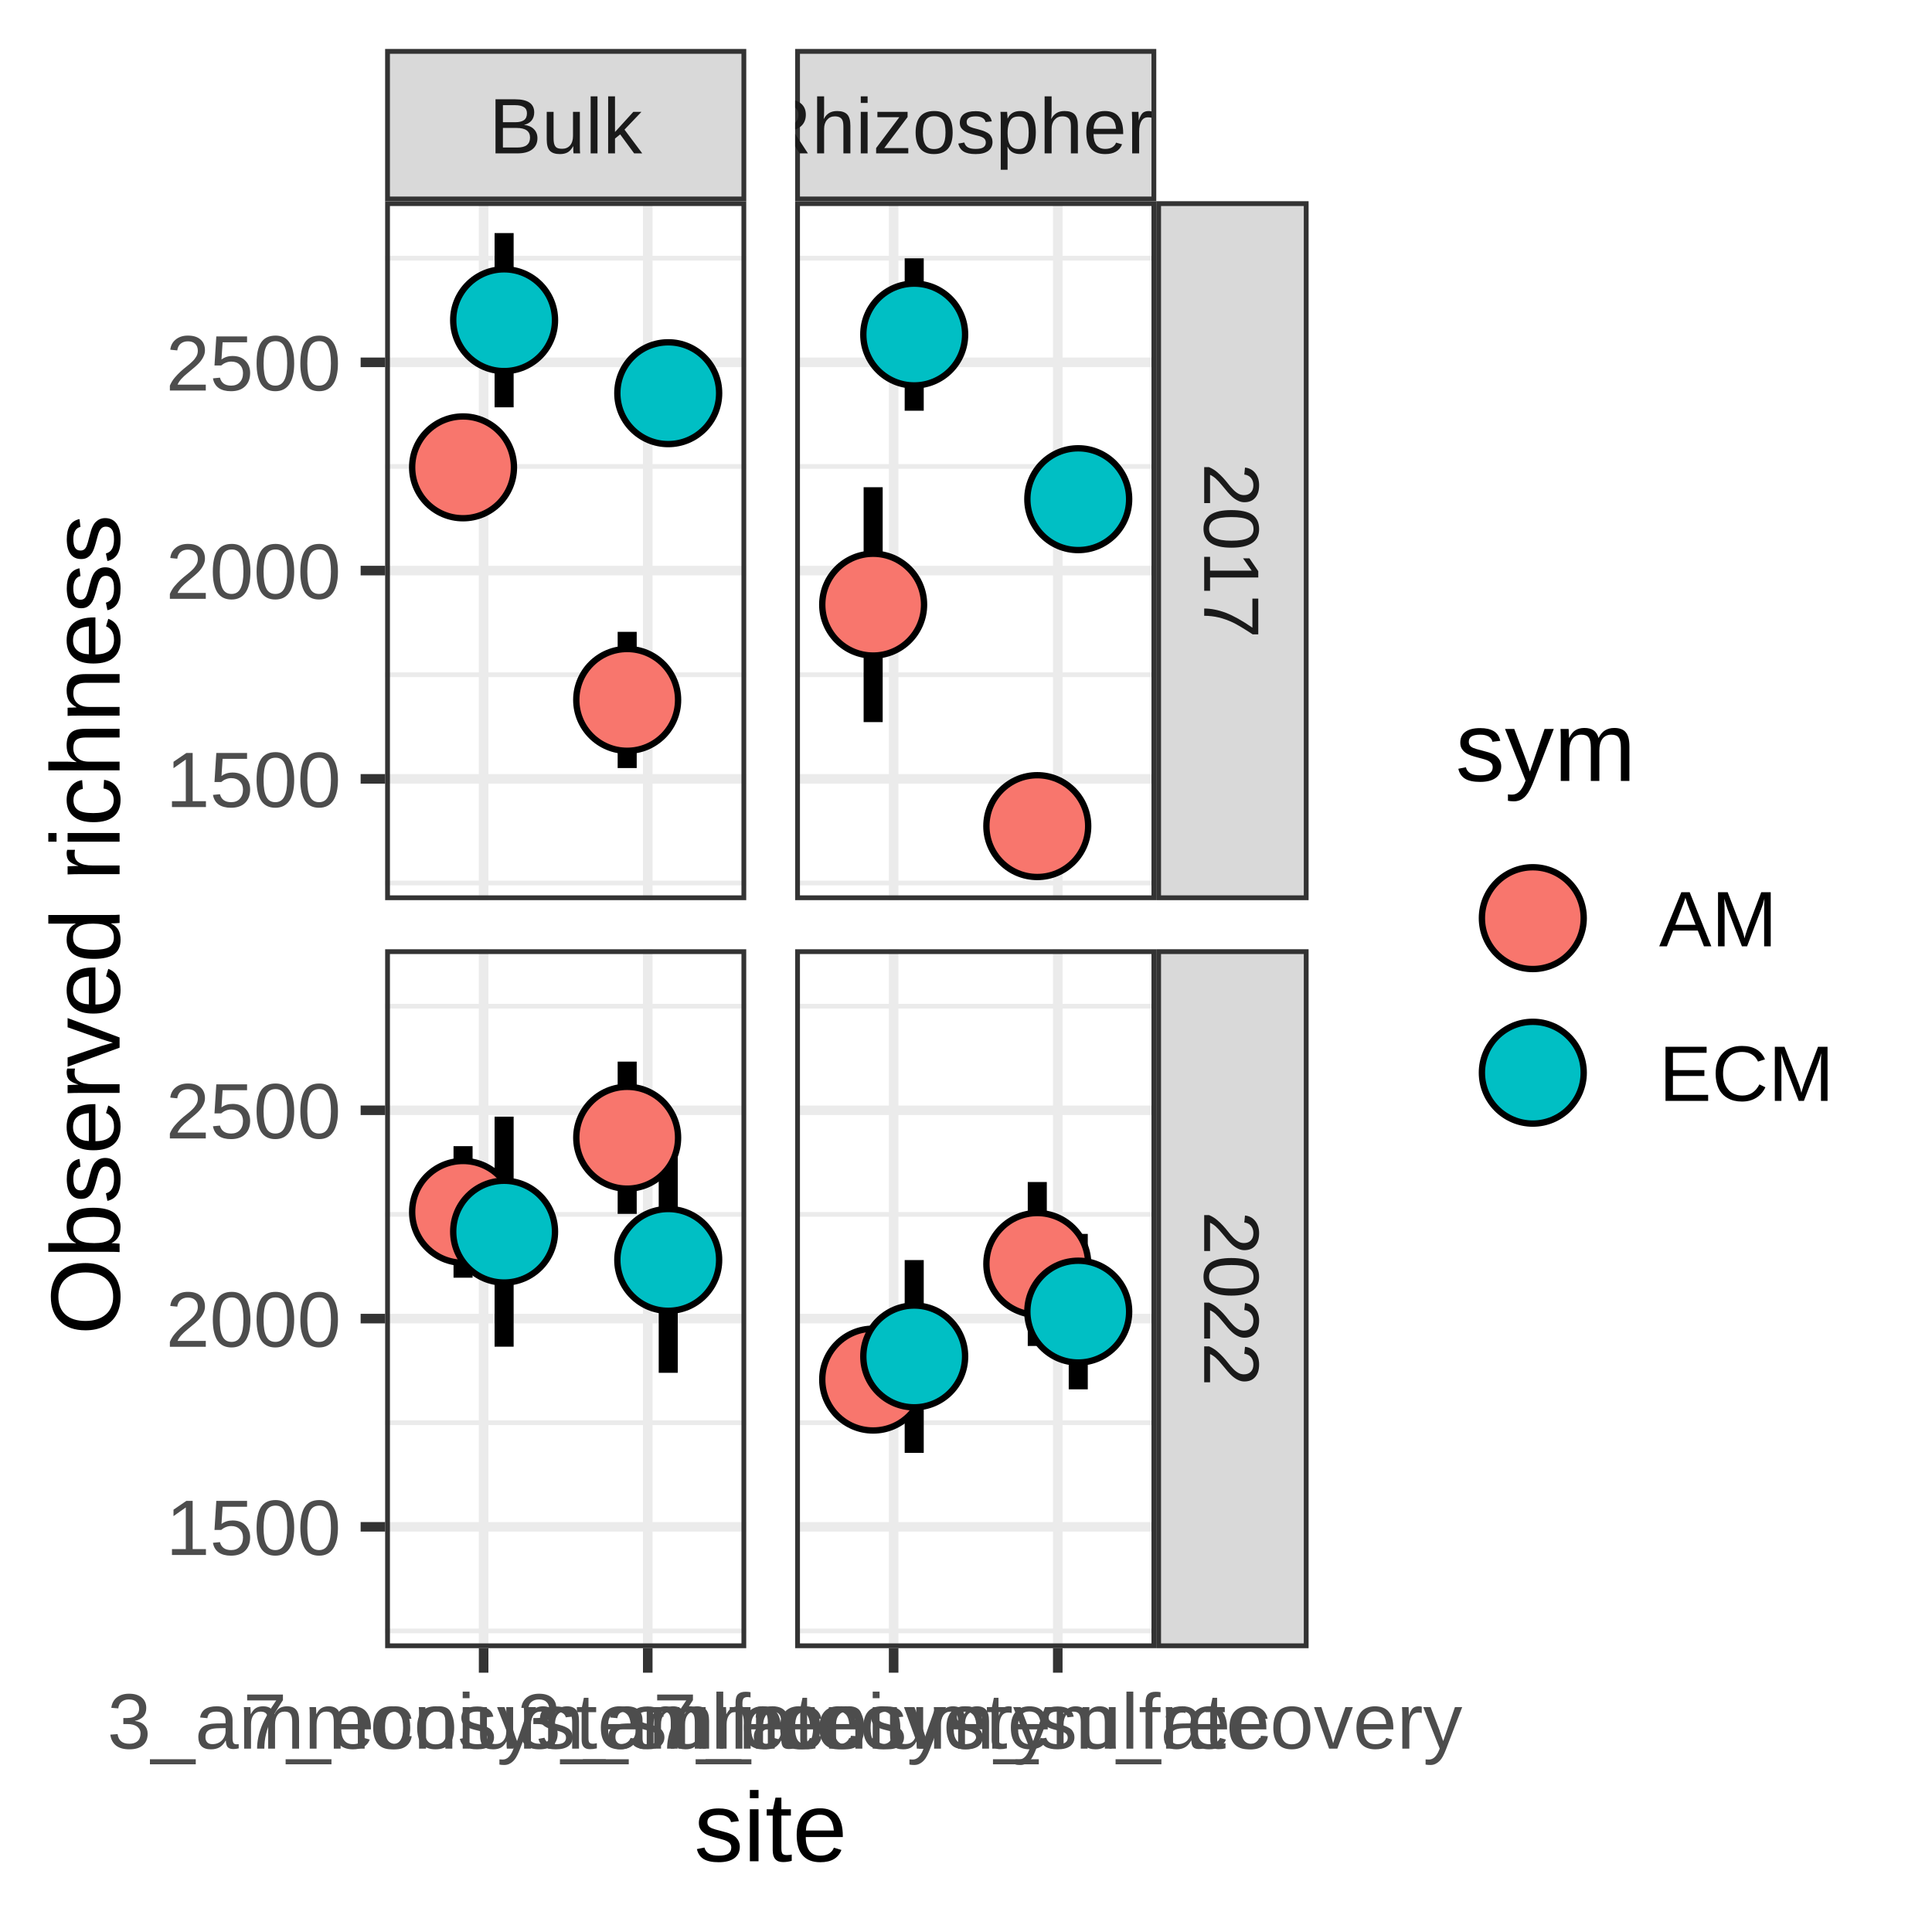
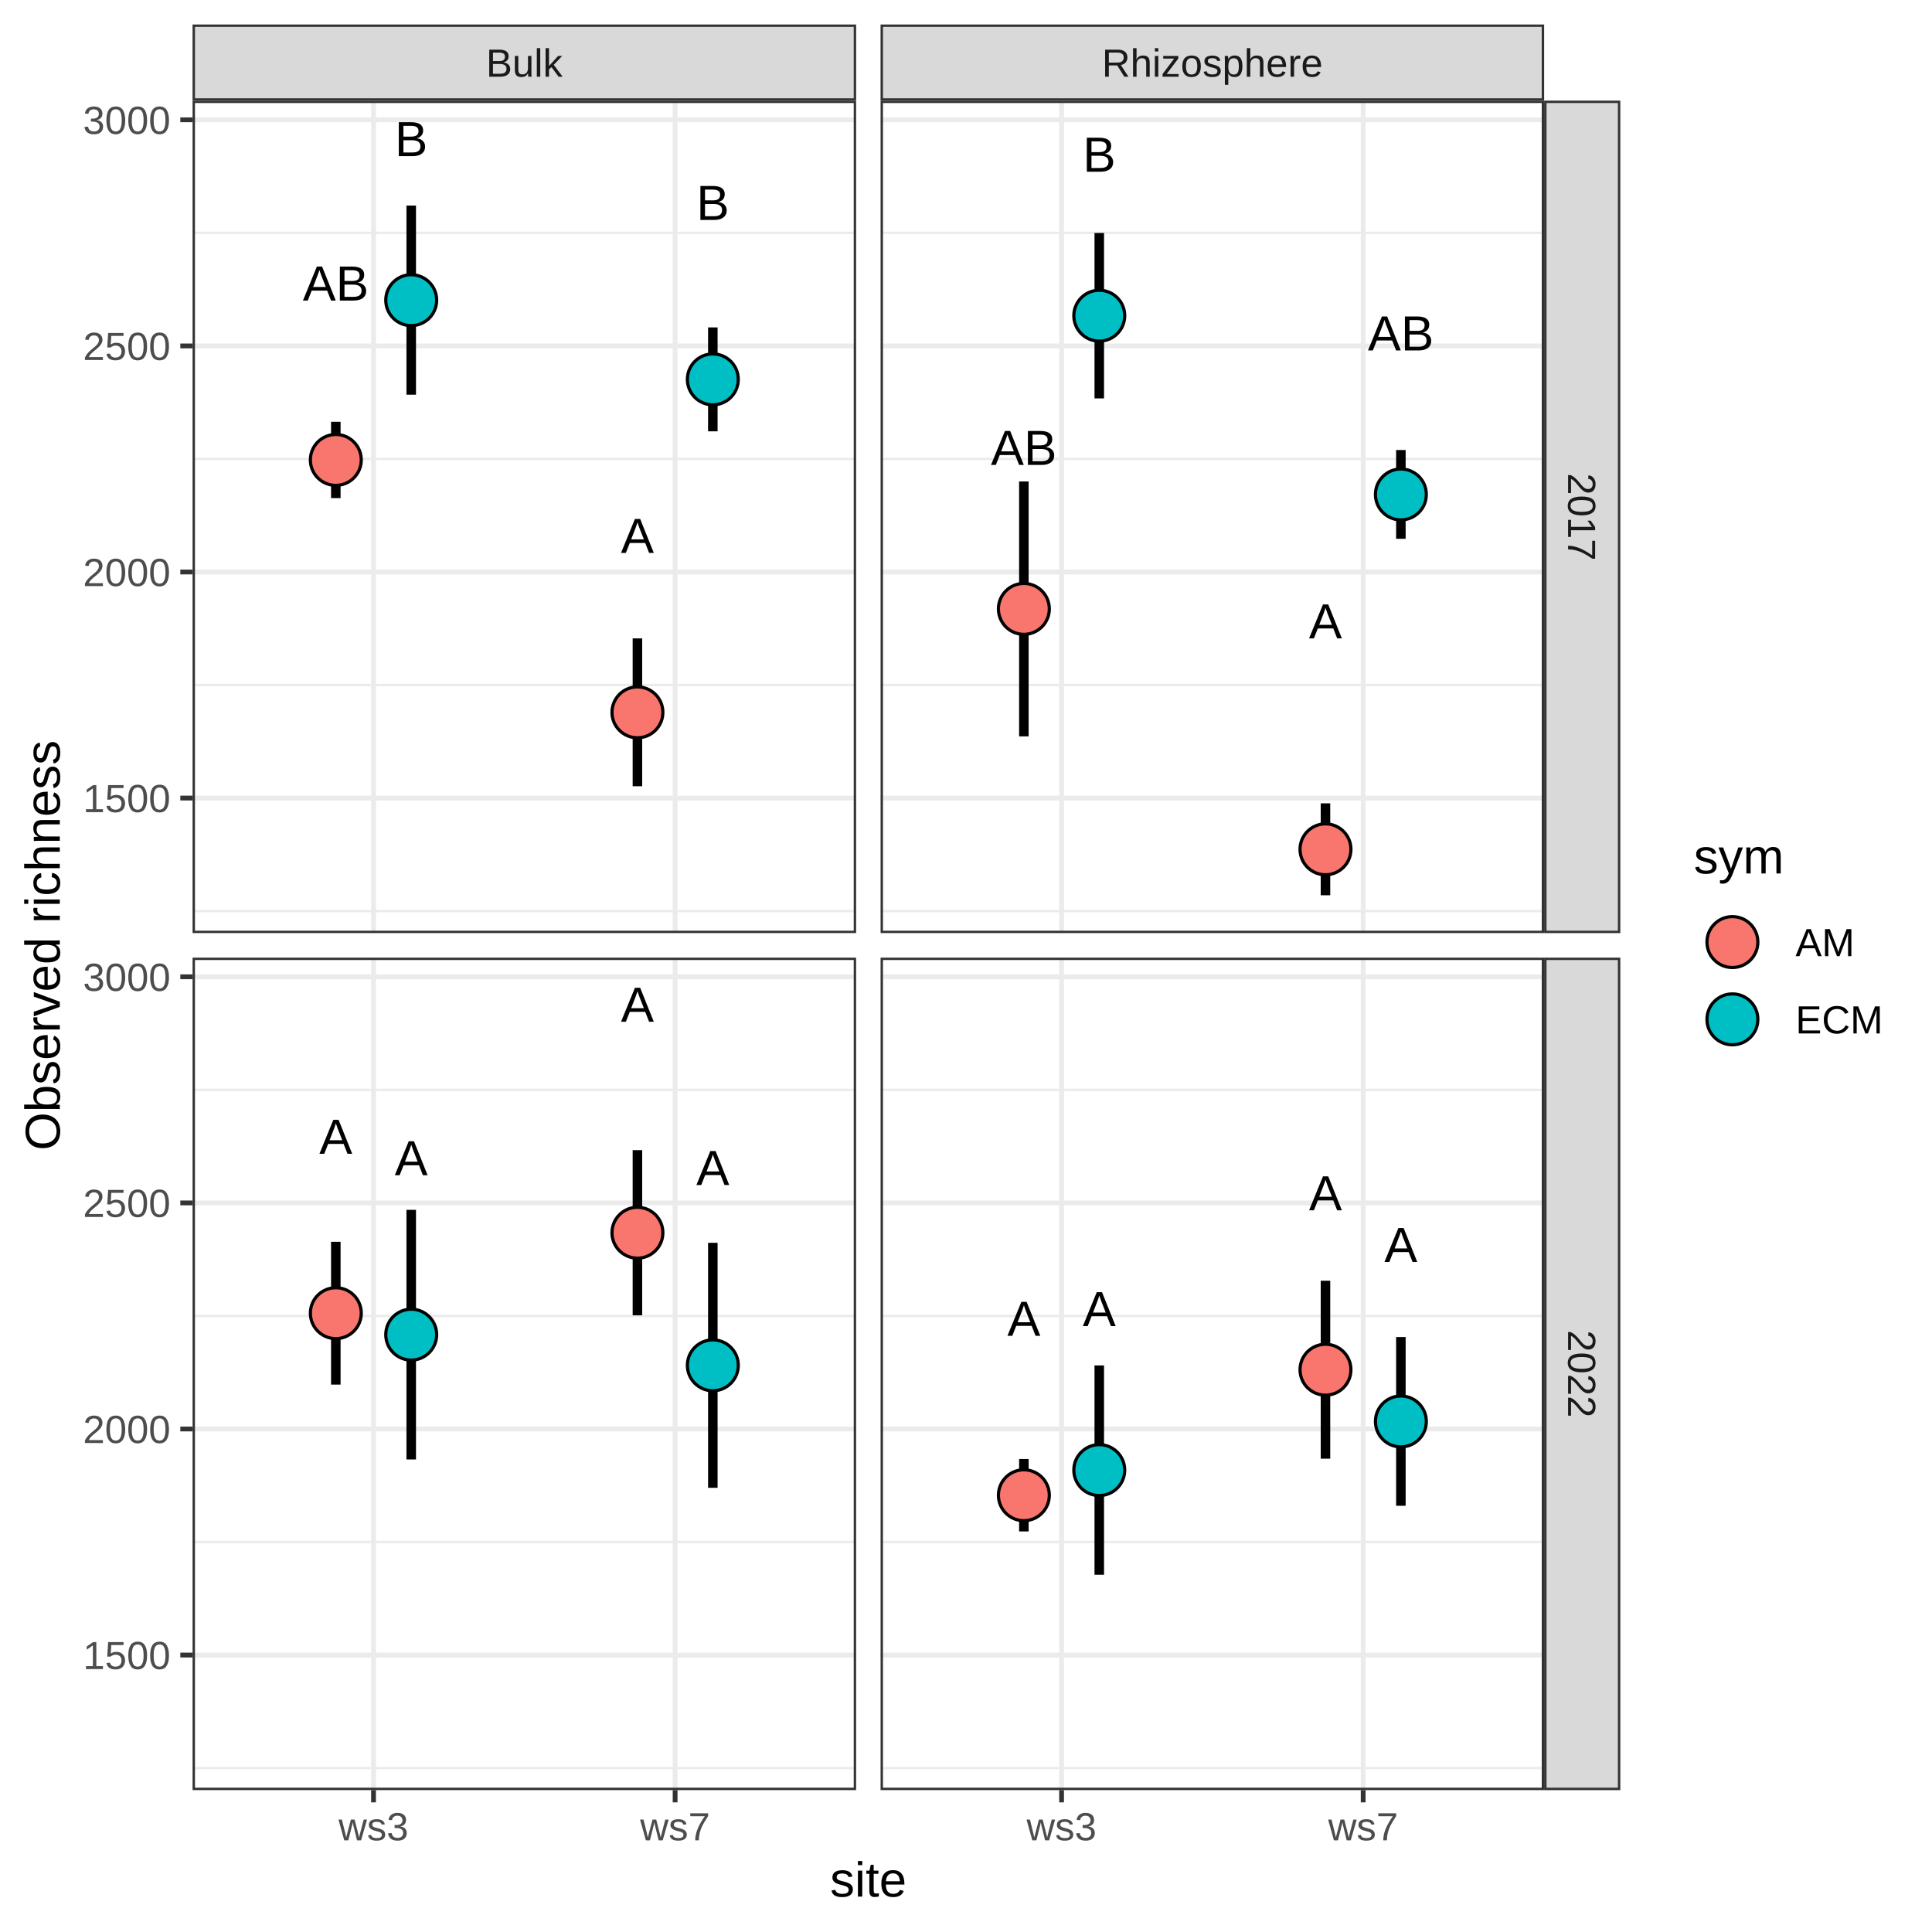
- <svg xmlns="http://www.w3.org/2000/svg" class="svglite" width="216.00pt" height="216.00pt" viewBox="0 0 216.00 216.00">
+ <svg xmlns="http://www.w3.org/2000/svg" class="svglite" width="432.00pt" height="432.00pt" viewBox="0 0 432.00 432.00">
  <defs>
    <style type="text/css">
    .svglite line, .svglite polyline, .svglite polygon, .svglite path, .svglite rect, .svglite circle {
      fill: none;
      stroke: #000000;
      stroke-linecap: round;
      stroke-linejoin: round;
      stroke-miterlimit: 10.00;
    }
    .svglite text {
      white-space: pre;
    }
  </style>
  </defs>
  <rect width="100%" height="100%" style="stroke: none; fill: #FFFFFF;" />
  <defs>
-     <clipPath id="cpMC4wMHwyMTYuMDB8MC4wMHwyMTYuMDA=">
-       <rect x="0.00" y="0.00" width="216.00" height="216.00" />
-     </clipPath>
-   </defs>
-   <g clip-path="url(#cpMC4wMHwyMTYuMDB8MC4wMHwyMTYuMDA=)">
-     <rect x="0.00" y="0" width="216.00" height="216.00" style="stroke-width: 1.07; stroke: #FFFFFF; fill: #FFFFFF;" />
-   </g>
-   <defs>
-     <clipPath id="cpNDMuMDZ8ODMuNDJ8MjIuNTB8MTAwLjY1">
-       <rect x="43.06" y="22.50" width="40.37" height="78.14" />
-     </clipPath>
-   </defs>
-   <g clip-path="url(#cpNDMuMDZ8ODMuNDJ8MjIuNTB8MTAwLjY1)">
-     <rect x="43.06" y="22.50" width="40.37" height="78.14" style="stroke-width: 1.07; stroke: none; fill: #FFFFFF;" />
-     <polyline points="43.06,98.72 83.42,98.72 " style="stroke-width: 0.53; stroke: #EBEBEB; stroke-linecap: butt;" />
-     <polyline points="43.06,75.44 83.42,75.44 " style="stroke-width: 0.53; stroke: #EBEBEB; stroke-linecap: butt;" />
-     <polyline points="43.06,52.15 83.42,52.15 " style="stroke-width: 0.53; stroke: #EBEBEB; stroke-linecap: butt;" />
-     <polyline points="43.06,28.87 83.42,28.87 " style="stroke-width: 0.53; stroke: #EBEBEB; stroke-linecap: butt;" />
-     <polyline points="43.06,87.08 83.42,87.08 " style="stroke-width: 1.07; stroke: #EBEBEB; stroke-linecap: butt;" />
-     <polyline points="43.06,63.79 83.42,63.79 " style="stroke-width: 1.07; stroke: #EBEBEB; stroke-linecap: butt;" />
-     <polyline points="43.06,40.51 83.42,40.51 " style="stroke-width: 1.07; stroke: #EBEBEB; stroke-linecap: butt;" />
-     <polyline points="54.07,100.65 54.07,22.50 " style="stroke-width: 1.07; stroke: #EBEBEB; stroke-linecap: butt;" />
-     <polyline points="72.42,100.65 72.42,22.50 " style="stroke-width: 1.07; stroke: #EBEBEB; stroke-linecap: butt;" />
-     <line x1="51.77" y1="56.18" x2="51.77" y2="48.33" style="stroke-width: 2.13; stroke-linecap: butt;" />
-     <line x1="56.36" y1="45.54" x2="56.36" y2="26.06" style="stroke-width: 2.13; stroke-linecap: butt;" />
-     <line x1="70.12" y1="85.87" x2="70.12" y2="70.64" style="stroke-width: 2.13; stroke-linecap: butt;" />
-     <line x1="74.71" y1="49.31" x2="74.71" y2="38.60" style="stroke-width: 2.13; stroke-linecap: butt;" />
-     <circle cx="51.77" cy="52.25" r="5.69" style="stroke-width: 0.71; fill: #F8766D;" />
-     <circle cx="56.36" cy="35.80" r="5.69" style="stroke-width: 0.71; fill: #00BFC4;" />
-     <circle cx="70.12" cy="78.25" r="5.69" style="stroke-width: 0.71; fill: #F8766D;" />
-     <circle cx="74.71" cy="43.96" r="5.69" style="stroke-width: 0.71; fill: #00BFC4;" />
-     <rect x="43.06" y="22.50" width="40.37" height="78.14" style="stroke-width: 1.07; stroke: #333333;" />
-   </g>
-   <g clip-path="url(#cpMC4wMHwyMTYuMDB8MC4wMHwyMTYuMDA=)">
- </g>
-   <defs>
-     <clipPath id="cpNDMuMDZ8ODMuNDJ8MTA2LjEzfDE4NC4yNw==">
-       <rect x="43.06" y="106.13" width="40.37" height="78.14" />
-     </clipPath>
-   </defs>
-   <g clip-path="url(#cpNDMuMDZ8ODMuNDJ8MTA2LjEzfDE4NC4yNw==)">
-     <rect x="43.06" y="106.13" width="40.37" height="78.14" style="stroke-width: 1.07; stroke: none; fill: #FFFFFF;" />
-     <polyline points="43.06,182.34 83.42,182.34 " style="stroke-width: 0.53; stroke: #EBEBEB; stroke-linecap: butt;" />
-     <polyline points="43.06,159.06 83.42,159.06 " style="stroke-width: 0.53; stroke: #EBEBEB; stroke-linecap: butt;" />
-     <polyline points="43.06,135.77 83.42,135.77 " style="stroke-width: 0.53; stroke: #EBEBEB; stroke-linecap: butt;" />
-     <polyline points="43.06,112.49 83.42,112.49 " style="stroke-width: 0.53; stroke: #EBEBEB; stroke-linecap: butt;" />
-     <polyline points="43.06,170.70 83.42,170.70 " style="stroke-width: 1.07; stroke: #EBEBEB; stroke-linecap: butt;" />
-     <polyline points="43.06,147.42 83.42,147.42 " style="stroke-width: 1.07; stroke: #EBEBEB; stroke-linecap: butt;" />
-     <polyline points="43.06,124.13 83.42,124.13 " style="stroke-width: 1.07; stroke: #EBEBEB; stroke-linecap: butt;" />
-     <polyline points="54.07,184.27 54.07,106.13 " style="stroke-width: 1.07; stroke: #EBEBEB; stroke-linecap: butt;" />
-     <polyline points="72.42,184.27 72.42,106.13 " style="stroke-width: 1.07; stroke: #EBEBEB; stroke-linecap: butt;" />
-     <line x1="51.77" y1="142.85" x2="51.77" y2="128.14" style="stroke-width: 2.13; stroke-linecap: butt;" />
-     <line x1="56.36" y1="150.56" x2="56.36" y2="124.84" style="stroke-width: 2.13; stroke-linecap: butt;" />
-     <line x1="70.12" y1="135.71" x2="70.12" y2="118.69" style="stroke-width: 2.13; stroke-linecap: butt;" />
-     <line x1="74.71" y1="153.48" x2="74.71" y2="128.25" style="stroke-width: 2.13; stroke-linecap: butt;" />
-     <circle cx="51.77" cy="135.49" r="5.69" style="stroke-width: 0.71; fill: #F8766D;" />
-     <circle cx="56.36" cy="137.70" r="5.69" style="stroke-width: 0.71; fill: #00BFC4;" />
-     <circle cx="70.12" cy="127.20" r="5.69" style="stroke-width: 0.71; fill: #F8766D;" />
-     <circle cx="74.71" cy="140.86" r="5.69" style="stroke-width: 0.71; fill: #00BFC4;" />
-     <rect x="43.06" y="106.13" width="40.37" height="78.14" style="stroke-width: 1.07; stroke: #333333;" />
-   </g>
-   <g clip-path="url(#cpMC4wMHwyMTYuMDB8MC4wMHwyMTYuMDA=)">
- </g>
-   <defs>
-     <clipPath id="cpODguOTB8MTI5LjI3fDIyLjUwfDEwMC42NQ==">
-       <rect x="88.90" y="22.50" width="40.37" height="78.14" />
-     </clipPath>
-   </defs>
-   <g clip-path="url(#cpODguOTB8MTI5LjI3fDIyLjUwfDEwMC42NQ==)">
-     <rect x="88.90" y="22.50" width="40.37" height="78.14" style="stroke-width: 1.07; stroke: none; fill: #FFFFFF;" />
-     <polyline points="88.90,98.72 129.27,98.72 " style="stroke-width: 0.53; stroke: #EBEBEB; stroke-linecap: butt;" />
-     <polyline points="88.90,75.44 129.27,75.44 " style="stroke-width: 0.53; stroke: #EBEBEB; stroke-linecap: butt;" />
-     <polyline points="88.90,52.15 129.27,52.15 " style="stroke-width: 0.53; stroke: #EBEBEB; stroke-linecap: butt;" />
-     <polyline points="88.90,28.87 129.27,28.87 " style="stroke-width: 0.53; stroke: #EBEBEB; stroke-linecap: butt;" />
-     <polyline points="88.90,87.08 129.27,87.08 " style="stroke-width: 1.07; stroke: #EBEBEB; stroke-linecap: butt;" />
-     <polyline points="88.90,63.79 129.27,63.79 " style="stroke-width: 1.07; stroke: #EBEBEB; stroke-linecap: butt;" />
-     <polyline points="88.90,40.51 129.27,40.51 " style="stroke-width: 1.07; stroke: #EBEBEB; stroke-linecap: butt;" />
-     <polyline points="99.91,100.65 99.91,22.50 " style="stroke-width: 1.07; stroke: #EBEBEB; stroke-linecap: butt;" />
-     <polyline points="118.26,100.65 118.26,22.50 " style="stroke-width: 1.07; stroke: #EBEBEB; stroke-linecap: butt;" />
-     <line x1="97.62" y1="80.73" x2="97.62" y2="54.47" style="stroke-width: 2.13; stroke-linecap: butt;" />
-     <line x1="102.21" y1="45.92" x2="102.21" y2="28.88" style="stroke-width: 2.13; stroke-linecap: butt;" />
-     <line x1="115.97" y1="97.09" x2="115.97" y2="87.62" style="stroke-width: 2.13; stroke-linecap: butt;" />
-     <line x1="120.55" y1="60.38" x2="120.55" y2="51.24" style="stroke-width: 2.13; stroke-linecap: butt;" />
-     <circle cx="97.62" cy="67.60" r="5.69" style="stroke-width: 0.71; fill: #F8766D;" />
-     <circle cx="102.21" cy="37.40" r="5.69" style="stroke-width: 0.71; fill: #00BFC4;" />
-     <circle cx="115.97" cy="92.36" r="5.69" style="stroke-width: 0.71; fill: #F8766D;" />
-     <circle cx="120.55" cy="55.81" r="5.69" style="stroke-width: 0.71; fill: #00BFC4;" />
-     <rect x="88.90" y="22.50" width="40.37" height="78.14" style="stroke-width: 1.07; stroke: #333333;" />
-   </g>
-   <g clip-path="url(#cpMC4wMHwyMTYuMDB8MC4wMHwyMTYuMDA=)">
- </g>
-   <defs>
-     <clipPath id="cpODguOTB8MTI5LjI3fDEwNi4xM3wxODQuMjc=">
-       <rect x="88.90" y="106.13" width="40.37" height="78.14" />
-     </clipPath>
-   </defs>
-   <g clip-path="url(#cpODguOTB8MTI5LjI3fDEwNi4xM3wxODQuMjc=)">
-     <rect x="88.90" y="106.13" width="40.37" height="78.14" style="stroke-width: 1.07; stroke: none; fill: #FFFFFF;" />
-     <polyline points="88.90,182.34 129.27,182.34 " style="stroke-width: 0.53; stroke: #EBEBEB; stroke-linecap: butt;" />
-     <polyline points="88.90,159.06 129.27,159.06 " style="stroke-width: 0.53; stroke: #EBEBEB; stroke-linecap: butt;" />
-     <polyline points="88.90,135.77 129.27,135.77 " style="stroke-width: 0.53; stroke: #EBEBEB; stroke-linecap: butt;" />
-     <polyline points="88.90,112.49 129.27,112.49 " style="stroke-width: 0.53; stroke: #EBEBEB; stroke-linecap: butt;" />
-     <polyline points="88.90,170.70 129.27,170.70 " style="stroke-width: 1.07; stroke: #EBEBEB; stroke-linecap: butt;" />
-     <polyline points="88.90,147.42 129.27,147.42 " style="stroke-width: 1.07; stroke: #EBEBEB; stroke-linecap: butt;" />
-     <polyline points="88.90,124.13 129.27,124.13 " style="stroke-width: 1.07; stroke: #EBEBEB; stroke-linecap: butt;" />
-     <polyline points="99.91,184.27 99.91,106.13 " style="stroke-width: 1.07; stroke: #EBEBEB; stroke-linecap: butt;" />
-     <polyline points="118.26,184.27 118.26,106.13 " style="stroke-width: 1.07; stroke: #EBEBEB; stroke-linecap: butt;" />
-     <line x1="97.62" y1="157.97" x2="97.62" y2="150.51" style="stroke-width: 2.13; stroke-linecap: butt;" />
-     <line x1="102.21" y1="162.43" x2="102.21" y2="140.88" style="stroke-width: 2.13; stroke-linecap: butt;" />
-     <line x1="115.97" y1="150.48" x2="115.97" y2="132.15" style="stroke-width: 2.13; stroke-linecap: butt;" />
-     <line x1="120.55" y1="155.33" x2="120.55" y2="137.95" style="stroke-width: 2.13; stroke-linecap: butt;" />
-     <circle cx="97.62" cy="154.24" r="5.69" style="stroke-width: 0.71; fill: #F8766D;" />
-     <circle cx="102.21" cy="151.65" r="5.69" style="stroke-width: 0.71; fill: #00BFC4;" />
-     <circle cx="115.97" cy="141.31" r="5.69" style="stroke-width: 0.71; fill: #F8766D;" />
-     <circle cx="120.55" cy="146.64" r="5.69" style="stroke-width: 0.71; fill: #00BFC4;" />
-     <rect x="88.90" y="106.13" width="40.37" height="78.14" style="stroke-width: 1.07; stroke: #333333;" />
-   </g>
-   <g clip-path="url(#cpMC4wMHwyMTYuMDB8MC4wMHwyMTYuMDA=)">
- </g>
-   <defs>
-     <clipPath id="cpNDMuMDZ8ODMuNDJ8NS40OHwyMi41MA==">
-       <rect x="43.06" y="5.48" width="40.37" height="17.03" />
-     </clipPath>
-   </defs>
-   <g clip-path="url(#cpNDMuMDZ8ODMuNDJ8NS40OHwyMi41MA==)">
-     <rect x="43.06" y="5.48" width="40.37" height="17.03" style="stroke-width: 1.07; stroke: #333333; fill: #D9D9D9;" />
-     <text x="63.24" y="17.15" text-anchor="middle" style="font-size: 8.80px;fill: #1A1A1A; font-family: &quot;Arial&quot;;" textLength="17.11px" lengthAdjust="spacingAndGlyphs">Bulk</text>
-   </g>
-   <g clip-path="url(#cpMC4wMHwyMTYuMDB8MC4wMHwyMTYuMDA=)">
- </g>
-   <defs>
-     <clipPath id="cpODguOTB8MTI5LjI3fDUuNDh8MjIuNTA=">
-       <rect x="88.90" y="5.48" width="40.37" height="17.03" />
-     </clipPath>
-   </defs>
-   <g clip-path="url(#cpODguOTB8MTI5LjI3fDUuNDh8MjIuNTA=)">
-     <rect x="88.90" y="5.48" width="40.37" height="17.03" style="stroke-width: 1.07; stroke: #333333; fill: #D9D9D9;" />
-     <text x="109.09" y="17.15" text-anchor="middle" style="font-size: 8.80px;fill: #1A1A1A; font-family: &quot;Arial&quot;;" textLength="49.41px" lengthAdjust="spacingAndGlyphs">Rhizosphere</text>
-   </g>
-   <g clip-path="url(#cpMC4wMHwyMTYuMDB8MC4wMHwyMTYuMDA=)">
- </g>
-   <defs>
-     <clipPath id="cpMTI5LjI3fDE0Ni4zMHwyMi41MHwxMDAuNjU=">
-       <rect x="129.27" y="22.50" width="17.03" height="78.14" />
-     </clipPath>
-   </defs>
-   <g clip-path="url(#cpMTI5LjI3fDE0Ni4zMHwyMi41MHwxMDAuNjU=)">
-     <rect x="129.27" y="22.50" width="17.03" height="78.14" style="stroke-width: 1.07; stroke: #333333; fill: #D9D9D9;" />
-     <text transform="translate(134.63,61.58) rotate(90)" text-anchor="middle" style="font-size: 8.80px;fill: #1A1A1A; font-family: &quot;Arial&quot;;" textLength="19.58px" lengthAdjust="spacingAndGlyphs">2017</text>
-   </g>
-   <g clip-path="url(#cpMC4wMHwyMTYuMDB8MC4wMHwyMTYuMDA=)">
- </g>
-   <defs>
-     <clipPath id="cpMTI5LjI3fDE0Ni4zMHwxMDYuMTN8MTg0LjI3">
-       <rect x="129.27" y="106.13" width="17.03" height="78.14" />
-     </clipPath>
-   </defs>
-   <g clip-path="url(#cpMTI5LjI3fDE0Ni4zMHwxMDYuMTN8MTg0LjI3)">
-     <rect x="129.27" y="106.13" width="17.03" height="78.14" style="stroke-width: 1.07; stroke: #333333; fill: #D9D9D9;" />
-     <text transform="translate(134.63,145.20) rotate(90)" text-anchor="middle" style="font-size: 8.80px;fill: #1A1A1A; font-family: &quot;Arial&quot;;" textLength="19.58px" lengthAdjust="spacingAndGlyphs">2022</text>
-   </g>
-   <g clip-path="url(#cpMC4wMHwyMTYuMDB8MC4wMHwyMTYuMDA=)">
-     <polyline points="54.07,187.01 54.07,184.27 " style="stroke-width: 1.07; stroke: #333333; stroke-linecap: butt;" />
-     <polyline points="72.42,187.01 72.42,184.27 " style="stroke-width: 1.07; stroke: #333333; stroke-linecap: butt;" />
-     <text x="54.07" y="195.50" text-anchor="middle" style="font-size: 8.80px;fill: #4D4D4D; font-family: &quot;Arial&quot;;" textLength="84.13px" lengthAdjust="spacingAndGlyphs">3_ammonium_sulfate</text>
-     <text x="72.42" y="195.50" text-anchor="middle" style="font-size: 8.80px;fill: #4D4D4D; font-family: &quot;Arial&quot;;" textLength="90.49px" lengthAdjust="spacingAndGlyphs">7_ecosystem_recovery</text>
-     <polyline points="99.91,187.01 99.91,184.27 " style="stroke-width: 1.07; stroke: #333333; stroke-linecap: butt;" />
-     <polyline points="118.26,187.01 118.26,184.27 " style="stroke-width: 1.07; stroke: #333333; stroke-linecap: butt;" />
-     <text x="99.91" y="195.50" text-anchor="middle" style="font-size: 8.80px;fill: #4D4D4D; font-family: &quot;Arial&quot;;" textLength="84.13px" lengthAdjust="spacingAndGlyphs">3_ammonium_sulfate</text>
-     <text x="118.26" y="195.50" text-anchor="middle" style="font-size: 8.80px;fill: #4D4D4D; font-family: &quot;Arial&quot;;" textLength="90.49px" lengthAdjust="spacingAndGlyphs">7_ecosystem_recovery</text>
-     <text x="38.13" y="90.23" text-anchor="end" style="font-size: 8.80px;fill: #4D4D4D; font-family: &quot;Arial&quot;;" textLength="19.58px" lengthAdjust="spacingAndGlyphs">1500</text>
-     <text x="38.13" y="66.95" text-anchor="end" style="font-size: 8.80px;fill: #4D4D4D; font-family: &quot;Arial&quot;;" textLength="19.58px" lengthAdjust="spacingAndGlyphs">2000</text>
-     <text x="38.13" y="43.66" text-anchor="end" style="font-size: 8.80px;fill: #4D4D4D; font-family: &quot;Arial&quot;;" textLength="19.58px" lengthAdjust="spacingAndGlyphs">2500</text>
-     <polyline points="40.32,87.08 43.06,87.08 " style="stroke-width: 1.07; stroke: #333333; stroke-linecap: butt;" />
-     <polyline points="40.32,63.79 43.06,63.79 " style="stroke-width: 1.07; stroke: #333333; stroke-linecap: butt;" />
-     <polyline points="40.32,40.51 43.06,40.51 " style="stroke-width: 1.07; stroke: #333333; stroke-linecap: butt;" />
-     <text x="38.13" y="173.85" text-anchor="end" style="font-size: 8.80px;fill: #4D4D4D; font-family: &quot;Arial&quot;;" textLength="19.58px" lengthAdjust="spacingAndGlyphs">1500</text>
-     <text x="38.13" y="150.57" text-anchor="end" style="font-size: 8.80px;fill: #4D4D4D; font-family: &quot;Arial&quot;;" textLength="19.58px" lengthAdjust="spacingAndGlyphs">2000</text>
-     <text x="38.13" y="127.28" text-anchor="end" style="font-size: 8.80px;fill: #4D4D4D; font-family: &quot;Arial&quot;;" textLength="19.58px" lengthAdjust="spacingAndGlyphs">2500</text>
-     <polyline points="40.32,170.70 43.06,170.70 " style="stroke-width: 1.07; stroke: #333333; stroke-linecap: butt;" />
-     <polyline points="40.32,147.42 43.06,147.42 " style="stroke-width: 1.07; stroke: #333333; stroke-linecap: butt;" />
-     <polyline points="40.32,124.13 43.06,124.13 " style="stroke-width: 1.07; stroke: #333333; stroke-linecap: butt;" />
-     <text x="86.16" y="208.09" text-anchor="middle" style="font-size: 11.00px; font-family: &quot;Arial&quot;;" textLength="17.11px" lengthAdjust="spacingAndGlyphs">site</text>
-     <text transform="translate(13.37,103.39) rotate(-90)" text-anchor="middle" style="font-size: 11.00px; font-family: &quot;Arial&quot;;" textLength="91.72px" lengthAdjust="spacingAndGlyphs">Observed richness</text>
-     <rect x="157.25" y="72.72" width="53.27" height="61.32" style="stroke-width: 1.07; stroke: none; fill: #FFFFFF;" />
-     <text x="162.73" y="87.31" style="font-size: 11.00px; font-family: &quot;Arial&quot;;" textLength="20.17px" lengthAdjust="spacingAndGlyphs">sym</text>
-     <rect x="162.73" y="94.01" width="17.28" height="17.28" style="stroke-width: 1.07; stroke: none; fill: #FFFFFF;" />
-     <circle cx="171.37" cy="102.65" r="5.69" style="stroke-width: 0.71; fill: #F8766D;" />
-     <rect x="162.73" y="111.29" width="17.28" height="17.28" style="stroke-width: 1.07; stroke: none; fill: #FFFFFF;" />
-     <circle cx="171.37" cy="119.93" r="5.69" style="stroke-width: 0.71; fill: #00BFC4;" />
-     <text x="185.49" y="105.80" style="font-size: 8.80px; font-family: &quot;Arial&quot;;" textLength="13.20px" lengthAdjust="spacingAndGlyphs">AM</text>
-     <text x="185.49" y="123.08" style="font-size: 8.80px; font-family: &quot;Arial&quot;;" textLength="19.55px" lengthAdjust="spacingAndGlyphs">ECM</text>
+     <clipPath id="cpMC4wMHw0MzIuMDB8MC4wMHw0MzIuMDA=">
+       <rect x="0.00" y="0.00" width="432.00" height="432.00" />
+     </clipPath>
+   </defs>
+   <g clip-path="url(#cpMC4wMHw0MzIuMDB8MC4wMHw0MzIuMDA=)">
+     <rect x="0" y="0" width="432.00" height="432.00" style="stroke-width: 1.07; stroke: #FFFFFF; fill: #FFFFFF;" />
+   </g>
+   <defs>
+     <clipPath id="cpNDMuMDZ8MTkxLjQyfDIyLjUwfDIwOC42NQ==">
+       <rect x="43.06" y="22.50" width="148.37" height="186.14" />
+     </clipPath>
+   </defs>
+   <g clip-path="url(#cpNDMuMDZ8MTkxLjQyfDIyLjUwfDIwOC42NQ==)">
+     <rect x="43.06" y="22.50" width="148.37" height="186.14" style="stroke-width: 1.07; stroke: none; fill: #FFFFFF;" />
+     <polyline points="43.06,203.72 191.42,203.72 " style="stroke-width: 0.53; stroke: #EBEBEB; stroke-linecap: butt;" />
+     <polyline points="43.06,153.17 191.42,153.17 " style="stroke-width: 0.53; stroke: #EBEBEB; stroke-linecap: butt;" />
+     <polyline points="43.06,102.62 191.42,102.62 " style="stroke-width: 0.53; stroke: #EBEBEB; stroke-linecap: butt;" />
+     <polyline points="43.06,52.07 191.42,52.07 " style="stroke-width: 0.53; stroke: #EBEBEB; stroke-linecap: butt;" />
+     <polyline points="43.06,178.45 191.42,178.45 " style="stroke-width: 1.07; stroke: #EBEBEB; stroke-linecap: butt;" />
+     <polyline points="43.06,127.90 191.42,127.90 " style="stroke-width: 1.07; stroke: #EBEBEB; stroke-linecap: butt;" />
+     <polyline points="43.06,77.35 191.42,77.35 " style="stroke-width: 1.07; stroke: #EBEBEB; stroke-linecap: butt;" />
+     <polyline points="43.06,26.79 191.42,26.79 " style="stroke-width: 1.07; stroke: #EBEBEB; stroke-linecap: butt;" />
+     <polyline points="83.52,208.65 83.52,22.50 " style="stroke-width: 1.07; stroke: #EBEBEB; stroke-linecap: butt;" />
+     <polyline points="150.96,208.65 150.96,22.50 " style="stroke-width: 1.07; stroke: #EBEBEB; stroke-linecap: butt;" />
+     <line x1="75.09" y1="111.37" x2="75.09" y2="94.31" style="stroke-width: 2.13; stroke-linecap: butt;" />
+     <line x1="91.95" y1="88.26" x2="91.95" y2="45.97" style="stroke-width: 2.13; stroke-linecap: butt;" />
+     <line x1="142.53" y1="175.81" x2="142.53" y2="142.75" style="stroke-width: 2.13; stroke-linecap: butt;" />
+     <line x1="159.39" y1="96.44" x2="159.39" y2="73.21" style="stroke-width: 2.13; stroke-linecap: butt;" />
+     <circle cx="75.09" cy="102.84" r="5.69" style="stroke-width: 0.71; fill: #F8766D;" />
+     <circle cx="91.95" cy="67.12" r="5.69" style="stroke-width: 0.71; fill: #00BFC4;" />
+     <circle cx="142.53" cy="159.28" r="5.69" style="stroke-width: 0.71; fill: #F8766D;" />
+     <circle cx="159.39" cy="84.83" r="5.69" style="stroke-width: 0.71; fill: #00BFC4;" />
+     <text x="142.53" y="123.63" text-anchor="middle" style="font-size: 11.04px; font-family: &quot;Arial&quot;;" textLength="7.36px" lengthAdjust="spacingAndGlyphs">A</text>
+     <text x="75.09" y="67.20" text-anchor="middle" style="font-size: 11.04px; font-family: &quot;Arial&quot;;" textLength="14.72px" lengthAdjust="spacingAndGlyphs">AB</text>
+     <text x="159.39" y="49.18" text-anchor="middle" style="font-size: 11.04px; font-family: &quot;Arial&quot;;" textLength="7.36px" lengthAdjust="spacingAndGlyphs">B</text>
+     <text x="91.95" y="34.92" text-anchor="middle" style="font-size: 11.04px; font-family: &quot;Arial&quot;;" textLength="7.36px" lengthAdjust="spacingAndGlyphs">B</text>
+     <rect x="43.06" y="22.50" width="148.37" height="186.14" style="stroke-width: 1.07; stroke: #333333;" />
+   </g>
+   <g clip-path="url(#cpMC4wMHw0MzIuMDB8MC4wMHw0MzIuMDA=)">
+ </g>
+   <defs>
+     <clipPath id="cpNDMuMDZ8MTkxLjQyfDIxNC4xM3w0MDAuMjc=">
+       <rect x="43.06" y="214.13" width="148.37" height="186.14" />
+     </clipPath>
+   </defs>
+   <g clip-path="url(#cpNDMuMDZ8MTkxLjQyfDIxNC4xM3w0MDAuMjc=)">
+     <rect x="43.06" y="214.13" width="148.37" height="186.14" style="stroke-width: 1.07; stroke: none; fill: #FFFFFF;" />
+     <polyline points="43.06,395.34 191.42,395.34 " style="stroke-width: 0.53; stroke: #EBEBEB; stroke-linecap: butt;" />
+     <polyline points="43.06,344.79 191.42,344.79 " style="stroke-width: 0.53; stroke: #EBEBEB; stroke-linecap: butt;" />
+     <polyline points="43.06,294.24 191.42,294.24 " style="stroke-width: 0.53; stroke: #EBEBEB; stroke-linecap: butt;" />
+     <polyline points="43.06,243.69 191.42,243.69 " style="stroke-width: 0.53; stroke: #EBEBEB; stroke-linecap: butt;" />
+     <polyline points="43.06,370.07 191.42,370.07 " style="stroke-width: 1.07; stroke: #EBEBEB; stroke-linecap: butt;" />
+     <polyline points="43.06,319.52 191.42,319.52 " style="stroke-width: 1.07; stroke: #EBEBEB; stroke-linecap: butt;" />
+     <polyline points="43.06,268.97 191.42,268.97 " style="stroke-width: 1.07; stroke: #EBEBEB; stroke-linecap: butt;" />
+     <polyline points="43.06,218.41 191.42,218.41 " style="stroke-width: 1.07; stroke: #EBEBEB; stroke-linecap: butt;" />
+     <polyline points="83.52,400.27 83.52,214.13 " style="stroke-width: 1.07; stroke: #EBEBEB; stroke-linecap: butt;" />
+     <polyline points="150.96,400.27 150.96,214.13 " style="stroke-width: 1.07; stroke: #EBEBEB; stroke-linecap: butt;" />
+     <line x1="75.09" y1="309.60" x2="75.09" y2="277.67" style="stroke-width: 2.13; stroke-linecap: butt;" />
+     <line x1="91.95" y1="326.34" x2="91.95" y2="270.52" style="stroke-width: 2.13; stroke-linecap: butt;" />
+     <line x1="142.53" y1="294.11" x2="142.53" y2="257.17" style="stroke-width: 2.13; stroke-linecap: butt;" />
+     <line x1="159.39" y1="332.67" x2="159.39" y2="277.90" style="stroke-width: 2.13; stroke-linecap: butt;" />
+     <circle cx="75.09" cy="293.63" r="5.69" style="stroke-width: 0.71; fill: #F8766D;" />
+     <circle cx="91.95" cy="298.43" r="5.69" style="stroke-width: 0.71; fill: #00BFC4;" />
+     <circle cx="142.53" cy="275.64" r="5.69" style="stroke-width: 0.71; fill: #F8766D;" />
+     <circle cx="159.39" cy="305.29" r="5.69" style="stroke-width: 0.71; fill: #00BFC4;" />
+     <text x="159.39" y="264.97" text-anchor="middle" style="font-size: 11.04px; font-family: &quot;Arial&quot;;" textLength="7.36px" lengthAdjust="spacingAndGlyphs">A</text>
+     <text x="91.95" y="262.78" text-anchor="middle" style="font-size: 11.04px; font-family: &quot;Arial&quot;;" textLength="7.36px" lengthAdjust="spacingAndGlyphs">A</text>
+     <text x="75.09" y="257.99" text-anchor="middle" style="font-size: 11.04px; font-family: &quot;Arial&quot;;" textLength="7.36px" lengthAdjust="spacingAndGlyphs">A</text>
+     <text x="142.53" y="228.47" text-anchor="middle" style="font-size: 11.04px; font-family: &quot;Arial&quot;;" textLength="7.36px" lengthAdjust="spacingAndGlyphs">A</text>
+     <rect x="43.06" y="214.13" width="148.37" height="186.14" style="stroke-width: 1.07; stroke: #333333;" />
+   </g>
+   <g clip-path="url(#cpMC4wMHw0MzIuMDB8MC4wMHw0MzIuMDA=)">
+ </g>
+   <defs>
+     <clipPath id="cpMTk2LjkwfDM0NS4yN3wyMi41MHwyMDguNjU=">
+       <rect x="196.90" y="22.50" width="148.37" height="186.14" />
+     </clipPath>
+   </defs>
+   <g clip-path="url(#cpMTk2LjkwfDM0NS4yN3wyMi41MHwyMDguNjU=)">
+     <rect x="196.90" y="22.50" width="148.37" height="186.14" style="stroke-width: 1.07; stroke: none; fill: #FFFFFF;" />
+     <polyline points="196.90,203.72 345.27,203.72 " style="stroke-width: 0.53; stroke: #EBEBEB; stroke-linecap: butt;" />
+     <polyline points="196.90,153.17 345.27,153.17 " style="stroke-width: 0.53; stroke: #EBEBEB; stroke-linecap: butt;" />
+     <polyline points="196.90,102.62 345.27,102.62 " style="stroke-width: 0.53; stroke: #EBEBEB; stroke-linecap: butt;" />
+     <polyline points="196.90,52.07 345.27,52.07 " style="stroke-width: 0.53; stroke: #EBEBEB; stroke-linecap: butt;" />
+     <polyline points="196.90,178.45 345.27,178.45 " style="stroke-width: 1.07; stroke: #EBEBEB; stroke-linecap: butt;" />
+     <polyline points="196.90,127.90 345.27,127.90 " style="stroke-width: 1.07; stroke: #EBEBEB; stroke-linecap: butt;" />
+     <polyline points="196.90,77.35 345.27,77.35 " style="stroke-width: 1.07; stroke: #EBEBEB; stroke-linecap: butt;" />
+     <polyline points="196.90,26.79 345.27,26.79 " style="stroke-width: 1.07; stroke: #EBEBEB; stroke-linecap: butt;" />
+     <polyline points="237.37,208.65 237.37,22.50 " style="stroke-width: 1.07; stroke: #EBEBEB; stroke-linecap: butt;" />
+     <polyline points="304.81,208.65 304.81,22.50 " style="stroke-width: 1.07; stroke: #EBEBEB; stroke-linecap: butt;" />
+     <line x1="228.94" y1="164.65" x2="228.94" y2="107.65" style="stroke-width: 2.13; stroke-linecap: butt;" />
+     <line x1="245.80" y1="89.08" x2="245.80" y2="52.09" style="stroke-width: 2.13; stroke-linecap: butt;" />
+     <line x1="296.38" y1="200.18" x2="296.38" y2="179.63" style="stroke-width: 2.13; stroke-linecap: butt;" />
+     <line x1="313.24" y1="120.48" x2="313.24" y2="100.63" style="stroke-width: 2.13; stroke-linecap: butt;" />
+     <circle cx="228.94" cy="136.15" r="5.69" style="stroke-width: 0.71; fill: #F8766D;" />
+     <circle cx="245.80" cy="70.59" r="5.69" style="stroke-width: 0.71; fill: #00BFC4;" />
+     <circle cx="296.38" cy="189.91" r="5.69" style="stroke-width: 0.71; fill: #F8766D;" />
+     <circle cx="313.24" cy="110.56" r="5.69" style="stroke-width: 0.71; fill: #00BFC4;" />
+     <text x="296.38" y="142.74" text-anchor="middle" style="font-size: 11.04px; font-family: &quot;Arial&quot;;" textLength="7.36px" lengthAdjust="spacingAndGlyphs">A</text>
+     <text x="228.94" y="103.96" text-anchor="middle" style="font-size: 11.04px; font-family: &quot;Arial&quot;;" textLength="14.72px" lengthAdjust="spacingAndGlyphs">AB</text>
+     <text x="313.24" y="78.36" text-anchor="middle" style="font-size: 11.04px; font-family: &quot;Arial&quot;;" textLength="14.72px" lengthAdjust="spacingAndGlyphs">AB</text>
+     <text x="245.80" y="38.39" text-anchor="middle" style="font-size: 11.04px; font-family: &quot;Arial&quot;;" textLength="7.36px" lengthAdjust="spacingAndGlyphs">B</text>
+     <rect x="196.90" y="22.50" width="148.37" height="186.14" style="stroke-width: 1.07; stroke: #333333;" />
+   </g>
+   <g clip-path="url(#cpMC4wMHw0MzIuMDB8MC4wMHw0MzIuMDA=)">
+ </g>
+   <defs>
+     <clipPath id="cpMTk2LjkwfDM0NS4yN3wyMTQuMTN8NDAwLjI3">
+       <rect x="196.90" y="214.13" width="148.37" height="186.14" />
+     </clipPath>
+   </defs>
+   <g clip-path="url(#cpMTk2LjkwfDM0NS4yN3wyMTQuMTN8NDAwLjI3)">
+     <rect x="196.90" y="214.13" width="148.37" height="186.14" style="stroke-width: 1.07; stroke: none; fill: #FFFFFF;" />
+     <polyline points="196.90,395.34 345.27,395.34 " style="stroke-width: 0.53; stroke: #EBEBEB; stroke-linecap: butt;" />
+     <polyline points="196.90,344.79 345.27,344.79 " style="stroke-width: 0.53; stroke: #EBEBEB; stroke-linecap: butt;" />
+     <polyline points="196.90,294.24 345.27,294.24 " style="stroke-width: 0.53; stroke: #EBEBEB; stroke-linecap: butt;" />
+     <polyline points="196.90,243.69 345.27,243.69 " style="stroke-width: 0.53; stroke: #EBEBEB; stroke-linecap: butt;" />
+     <polyline points="196.90,370.07 345.27,370.07 " style="stroke-width: 1.07; stroke: #EBEBEB; stroke-linecap: butt;" />
+     <polyline points="196.90,319.52 345.27,319.52 " style="stroke-width: 1.07; stroke: #EBEBEB; stroke-linecap: butt;" />
+     <polyline points="196.90,268.97 345.27,268.97 " style="stroke-width: 1.07; stroke: #EBEBEB; stroke-linecap: butt;" />
+     <polyline points="196.90,218.41 345.27,218.41 " style="stroke-width: 1.07; stroke: #EBEBEB; stroke-linecap: butt;" />
+     <polyline points="237.37,400.27 237.37,214.13 " style="stroke-width: 1.07; stroke: #EBEBEB; stroke-linecap: butt;" />
+     <polyline points="304.81,400.27 304.81,214.13 " style="stroke-width: 1.07; stroke: #EBEBEB; stroke-linecap: butt;" />
+     <line x1="228.94" y1="342.43" x2="228.94" y2="326.24" style="stroke-width: 2.13; stroke-linecap: butt;" />
+     <line x1="245.80" y1="352.12" x2="245.80" y2="305.32" style="stroke-width: 2.13; stroke-linecap: butt;" />
+     <line x1="296.38" y1="326.17" x2="296.38" y2="286.37" style="stroke-width: 2.13; stroke-linecap: butt;" />
+     <line x1="313.24" y1="336.70" x2="313.24" y2="298.97" style="stroke-width: 2.13; stroke-linecap: butt;" />
+     <circle cx="228.94" cy="334.34" r="5.69" style="stroke-width: 0.71; fill: #F8766D;" />
+     <circle cx="245.80" cy="328.72" r="5.69" style="stroke-width: 0.71; fill: #00BFC4;" />
+     <circle cx="296.38" cy="306.27" r="5.69" style="stroke-width: 0.71; fill: #F8766D;" />
+     <circle cx="313.24" cy="317.84" r="5.69" style="stroke-width: 0.71; fill: #00BFC4;" />
+     <text x="228.94" y="298.69" text-anchor="middle" style="font-size: 11.04px; font-family: &quot;Arial&quot;;" textLength="7.36px" lengthAdjust="spacingAndGlyphs">A</text>
+     <text x="245.80" y="296.52" text-anchor="middle" style="font-size: 11.04px; font-family: &quot;Arial&quot;;" textLength="7.36px" lengthAdjust="spacingAndGlyphs">A</text>
+     <text x="313.24" y="282.19" text-anchor="middle" style="font-size: 11.04px; font-family: &quot;Arial&quot;;" textLength="7.36px" lengthAdjust="spacingAndGlyphs">A</text>
+     <text x="296.38" y="270.63" text-anchor="middle" style="font-size: 11.04px; font-family: &quot;Arial&quot;;" textLength="7.36px" lengthAdjust="spacingAndGlyphs">A</text>
+     <rect x="196.90" y="214.13" width="148.37" height="186.14" style="stroke-width: 1.07; stroke: #333333;" />
+   </g>
+   <g clip-path="url(#cpMC4wMHw0MzIuMDB8MC4wMHw0MzIuMDA=)">
+ </g>
+   <defs>
+     <clipPath id="cpNDMuMDZ8MTkxLjQyfDUuNDh8MjIuNTA=">
+       <rect x="43.06" y="5.48" width="148.37" height="17.03" />
+     </clipPath>
+   </defs>
+   <g clip-path="url(#cpNDMuMDZ8MTkxLjQyfDUuNDh8MjIuNTA=)">
+     <rect x="43.06" y="5.48" width="148.37" height="17.03" style="stroke-width: 1.07; stroke: #333333; fill: #D9D9D9;" />
+     <text x="117.24" y="17.15" text-anchor="middle" style="font-size: 8.80px;fill: #1A1A1A; font-family: &quot;Arial&quot;;" textLength="17.11px" lengthAdjust="spacingAndGlyphs">Bulk</text>
+   </g>
+   <g clip-path="url(#cpMC4wMHw0MzIuMDB8MC4wMHw0MzIuMDA=)">
+ </g>
+   <defs>
+     <clipPath id="cpMTk2LjkwfDM0NS4yN3w1LjQ4fDIyLjUw">
+       <rect x="196.90" y="5.48" width="148.37" height="17.03" />
+     </clipPath>
+   </defs>
+   <g clip-path="url(#cpMTk2LjkwfDM0NS4yN3w1LjQ4fDIyLjUw)">
+     <rect x="196.90" y="5.48" width="148.37" height="17.03" style="stroke-width: 1.07; stroke: #333333; fill: #D9D9D9;" />
+     <text x="271.09" y="17.15" text-anchor="middle" style="font-size: 8.80px;fill: #1A1A1A; font-family: &quot;Arial&quot;;" textLength="49.41px" lengthAdjust="spacingAndGlyphs">Rhizosphere</text>
+   </g>
+   <g clip-path="url(#cpMC4wMHw0MzIuMDB8MC4wMHw0MzIuMDA=)">
+ </g>
+   <defs>
+     <clipPath id="cpMzQ1LjI3fDM2Mi4zMHwyMi41MHwyMDguNjU=">
+       <rect x="345.27" y="22.50" width="17.03" height="186.14" />
+     </clipPath>
+   </defs>
+   <g clip-path="url(#cpMzQ1LjI3fDM2Mi4zMHwyMi41MHwyMDguNjU=)">
+     <rect x="345.27" y="22.50" width="17.03" height="186.14" style="stroke-width: 1.07; stroke: #333333; fill: #D9D9D9;" />
+     <text transform="translate(350.63,115.58) rotate(90)" text-anchor="middle" style="font-size: 8.80px;fill: #1A1A1A; font-family: &quot;Arial&quot;;" textLength="19.58px" lengthAdjust="spacingAndGlyphs">2017</text>
+   </g>
+   <g clip-path="url(#cpMC4wMHw0MzIuMDB8MC4wMHw0MzIuMDA=)">
+ </g>
+   <defs>
+     <clipPath id="cpMzQ1LjI3fDM2Mi4zMHwyMTQuMTN8NDAwLjI3">
+       <rect x="345.27" y="214.13" width="17.03" height="186.14" />
+     </clipPath>
+   </defs>
+   <g clip-path="url(#cpMzQ1LjI3fDM2Mi4zMHwyMTQuMTN8NDAwLjI3)">
+     <rect x="345.27" y="214.13" width="17.03" height="186.14" style="stroke-width: 1.07; stroke: #333333; fill: #D9D9D9;" />
+     <text transform="translate(350.63,307.20) rotate(90)" text-anchor="middle" style="font-size: 8.80px;fill: #1A1A1A; font-family: &quot;Arial&quot;;" textLength="19.58px" lengthAdjust="spacingAndGlyphs">2022</text>
+   </g>
+   <g clip-path="url(#cpMC4wMHw0MzIuMDB8MC4wMHw0MzIuMDA=)">
+     <polyline points="83.52,403.01 83.52,400.27 " style="stroke-width: 1.07; stroke: #333333; stroke-linecap: butt;" />
+     <polyline points="150.96,403.01 150.96,400.27 " style="stroke-width: 1.07; stroke: #333333; stroke-linecap: butt;" />
+     <text x="83.52" y="411.50" text-anchor="middle" style="font-size: 8.80px;fill: #4D4D4D; font-family: &quot;Arial&quot;;" textLength="15.65px" lengthAdjust="spacingAndGlyphs">ws3</text>
+     <text x="150.96" y="411.50" text-anchor="middle" style="font-size: 8.80px;fill: #4D4D4D; font-family: &quot;Arial&quot;;" textLength="15.65px" lengthAdjust="spacingAndGlyphs">ws7</text>
+     <polyline points="237.37,403.01 237.37,400.27 " style="stroke-width: 1.07; stroke: #333333; stroke-linecap: butt;" />
+     <polyline points="304.81,403.01 304.81,400.27 " style="stroke-width: 1.07; stroke: #333333; stroke-linecap: butt;" />
+     <text x="237.37" y="411.50" text-anchor="middle" style="font-size: 8.80px;fill: #4D4D4D; font-family: &quot;Arial&quot;;" textLength="15.65px" lengthAdjust="spacingAndGlyphs">ws3</text>
+     <text x="304.81" y="411.50" text-anchor="middle" style="font-size: 8.80px;fill: #4D4D4D; font-family: &quot;Arial&quot;;" textLength="15.65px" lengthAdjust="spacingAndGlyphs">ws7</text>
+     <text x="38.13" y="181.60" text-anchor="end" style="font-size: 8.80px;fill: #4D4D4D; font-family: &quot;Arial&quot;;" textLength="19.58px" lengthAdjust="spacingAndGlyphs">1500</text>
+     <text x="38.13" y="131.05" text-anchor="end" style="font-size: 8.80px;fill: #4D4D4D; font-family: &quot;Arial&quot;;" textLength="19.58px" lengthAdjust="spacingAndGlyphs">2000</text>
+     <text x="38.13" y="80.50" text-anchor="end" style="font-size: 8.80px;fill: #4D4D4D; font-family: &quot;Arial&quot;;" textLength="19.58px" lengthAdjust="spacingAndGlyphs">2500</text>
+     <text x="38.13" y="29.95" text-anchor="end" style="font-size: 8.80px;fill: #4D4D4D; font-family: &quot;Arial&quot;;" textLength="19.58px" lengthAdjust="spacingAndGlyphs">3000</text>
+     <polyline points="40.32,178.45 43.06,178.45 " style="stroke-width: 1.07; stroke: #333333; stroke-linecap: butt;" />
+     <polyline points="40.32,127.90 43.06,127.90 " style="stroke-width: 1.07; stroke: #333333; stroke-linecap: butt;" />
+     <polyline points="40.32,77.35 43.06,77.35 " style="stroke-width: 1.07; stroke: #333333; stroke-linecap: butt;" />
+     <polyline points="40.32,26.79 43.06,26.79 " style="stroke-width: 1.07; stroke: #333333; stroke-linecap: butt;" />
+     <text x="38.13" y="373.22" text-anchor="end" style="font-size: 8.80px;fill: #4D4D4D; font-family: &quot;Arial&quot;;" textLength="19.58px" lengthAdjust="spacingAndGlyphs">1500</text>
+     <text x="38.13" y="322.67" text-anchor="end" style="font-size: 8.80px;fill: #4D4D4D; font-family: &quot;Arial&quot;;" textLength="19.58px" lengthAdjust="spacingAndGlyphs">2000</text>
+     <text x="38.13" y="272.12" text-anchor="end" style="font-size: 8.80px;fill: #4D4D4D; font-family: &quot;Arial&quot;;" textLength="19.58px" lengthAdjust="spacingAndGlyphs">2500</text>
+     <text x="38.13" y="221.57" text-anchor="end" style="font-size: 8.80px;fill: #4D4D4D; font-family: &quot;Arial&quot;;" textLength="19.58px" lengthAdjust="spacingAndGlyphs">3000</text>
+     <polyline points="40.32,370.07 43.06,370.07 " style="stroke-width: 1.07; stroke: #333333; stroke-linecap: butt;" />
+     <polyline points="40.32,319.52 43.06,319.52 " style="stroke-width: 1.07; stroke: #333333; stroke-linecap: butt;" />
+     <polyline points="40.32,268.97 43.06,268.97 " style="stroke-width: 1.07; stroke: #333333; stroke-linecap: butt;" />
+     <polyline points="40.32,218.41 43.06,218.41 " style="stroke-width: 1.07; stroke: #333333; stroke-linecap: butt;" />
+     <text x="194.16" y="424.09" text-anchor="middle" style="font-size: 11.00px; font-family: &quot;Arial&quot;;" textLength="17.11px" lengthAdjust="spacingAndGlyphs">site</text>
+     <text transform="translate(13.37,211.39) rotate(-90)" text-anchor="middle" style="font-size: 11.00px; font-family: &quot;Arial&quot;;" textLength="91.72px" lengthAdjust="spacingAndGlyphs">Observed richness</text>
+     <rect x="373.25" y="180.72" width="53.27" height="61.32" style="stroke-width: 1.07; stroke: none; fill: #FFFFFF;" />
+     <text x="378.73" y="195.31" style="font-size: 11.00px; font-family: &quot;Arial&quot;;" textLength="20.17px" lengthAdjust="spacingAndGlyphs">sym</text>
+     <rect x="378.73" y="202.01" width="17.28" height="17.28" style="stroke-width: 1.07; stroke: none; fill: #FFFFFF;" />
+     <circle cx="387.37" cy="210.65" r="5.69" style="stroke-width: 0.71; fill: #F8766D;" />
+     <rect x="378.73" y="219.29" width="17.28" height="17.28" style="stroke-width: 1.07; stroke: none; fill: #FFFFFF;" />
+     <circle cx="387.37" cy="227.93" r="5.69" style="stroke-width: 0.71; fill: #00BFC4;" />
+     <text x="401.49" y="213.80" style="font-size: 8.80px; font-family: &quot;Arial&quot;;" textLength="13.20px" lengthAdjust="spacingAndGlyphs">AM</text>
+     <text x="401.49" y="231.08" style="font-size: 8.80px; font-family: &quot;Arial&quot;;" textLength="19.55px" lengthAdjust="spacingAndGlyphs">ECM</text>
  </g>
</svg>
